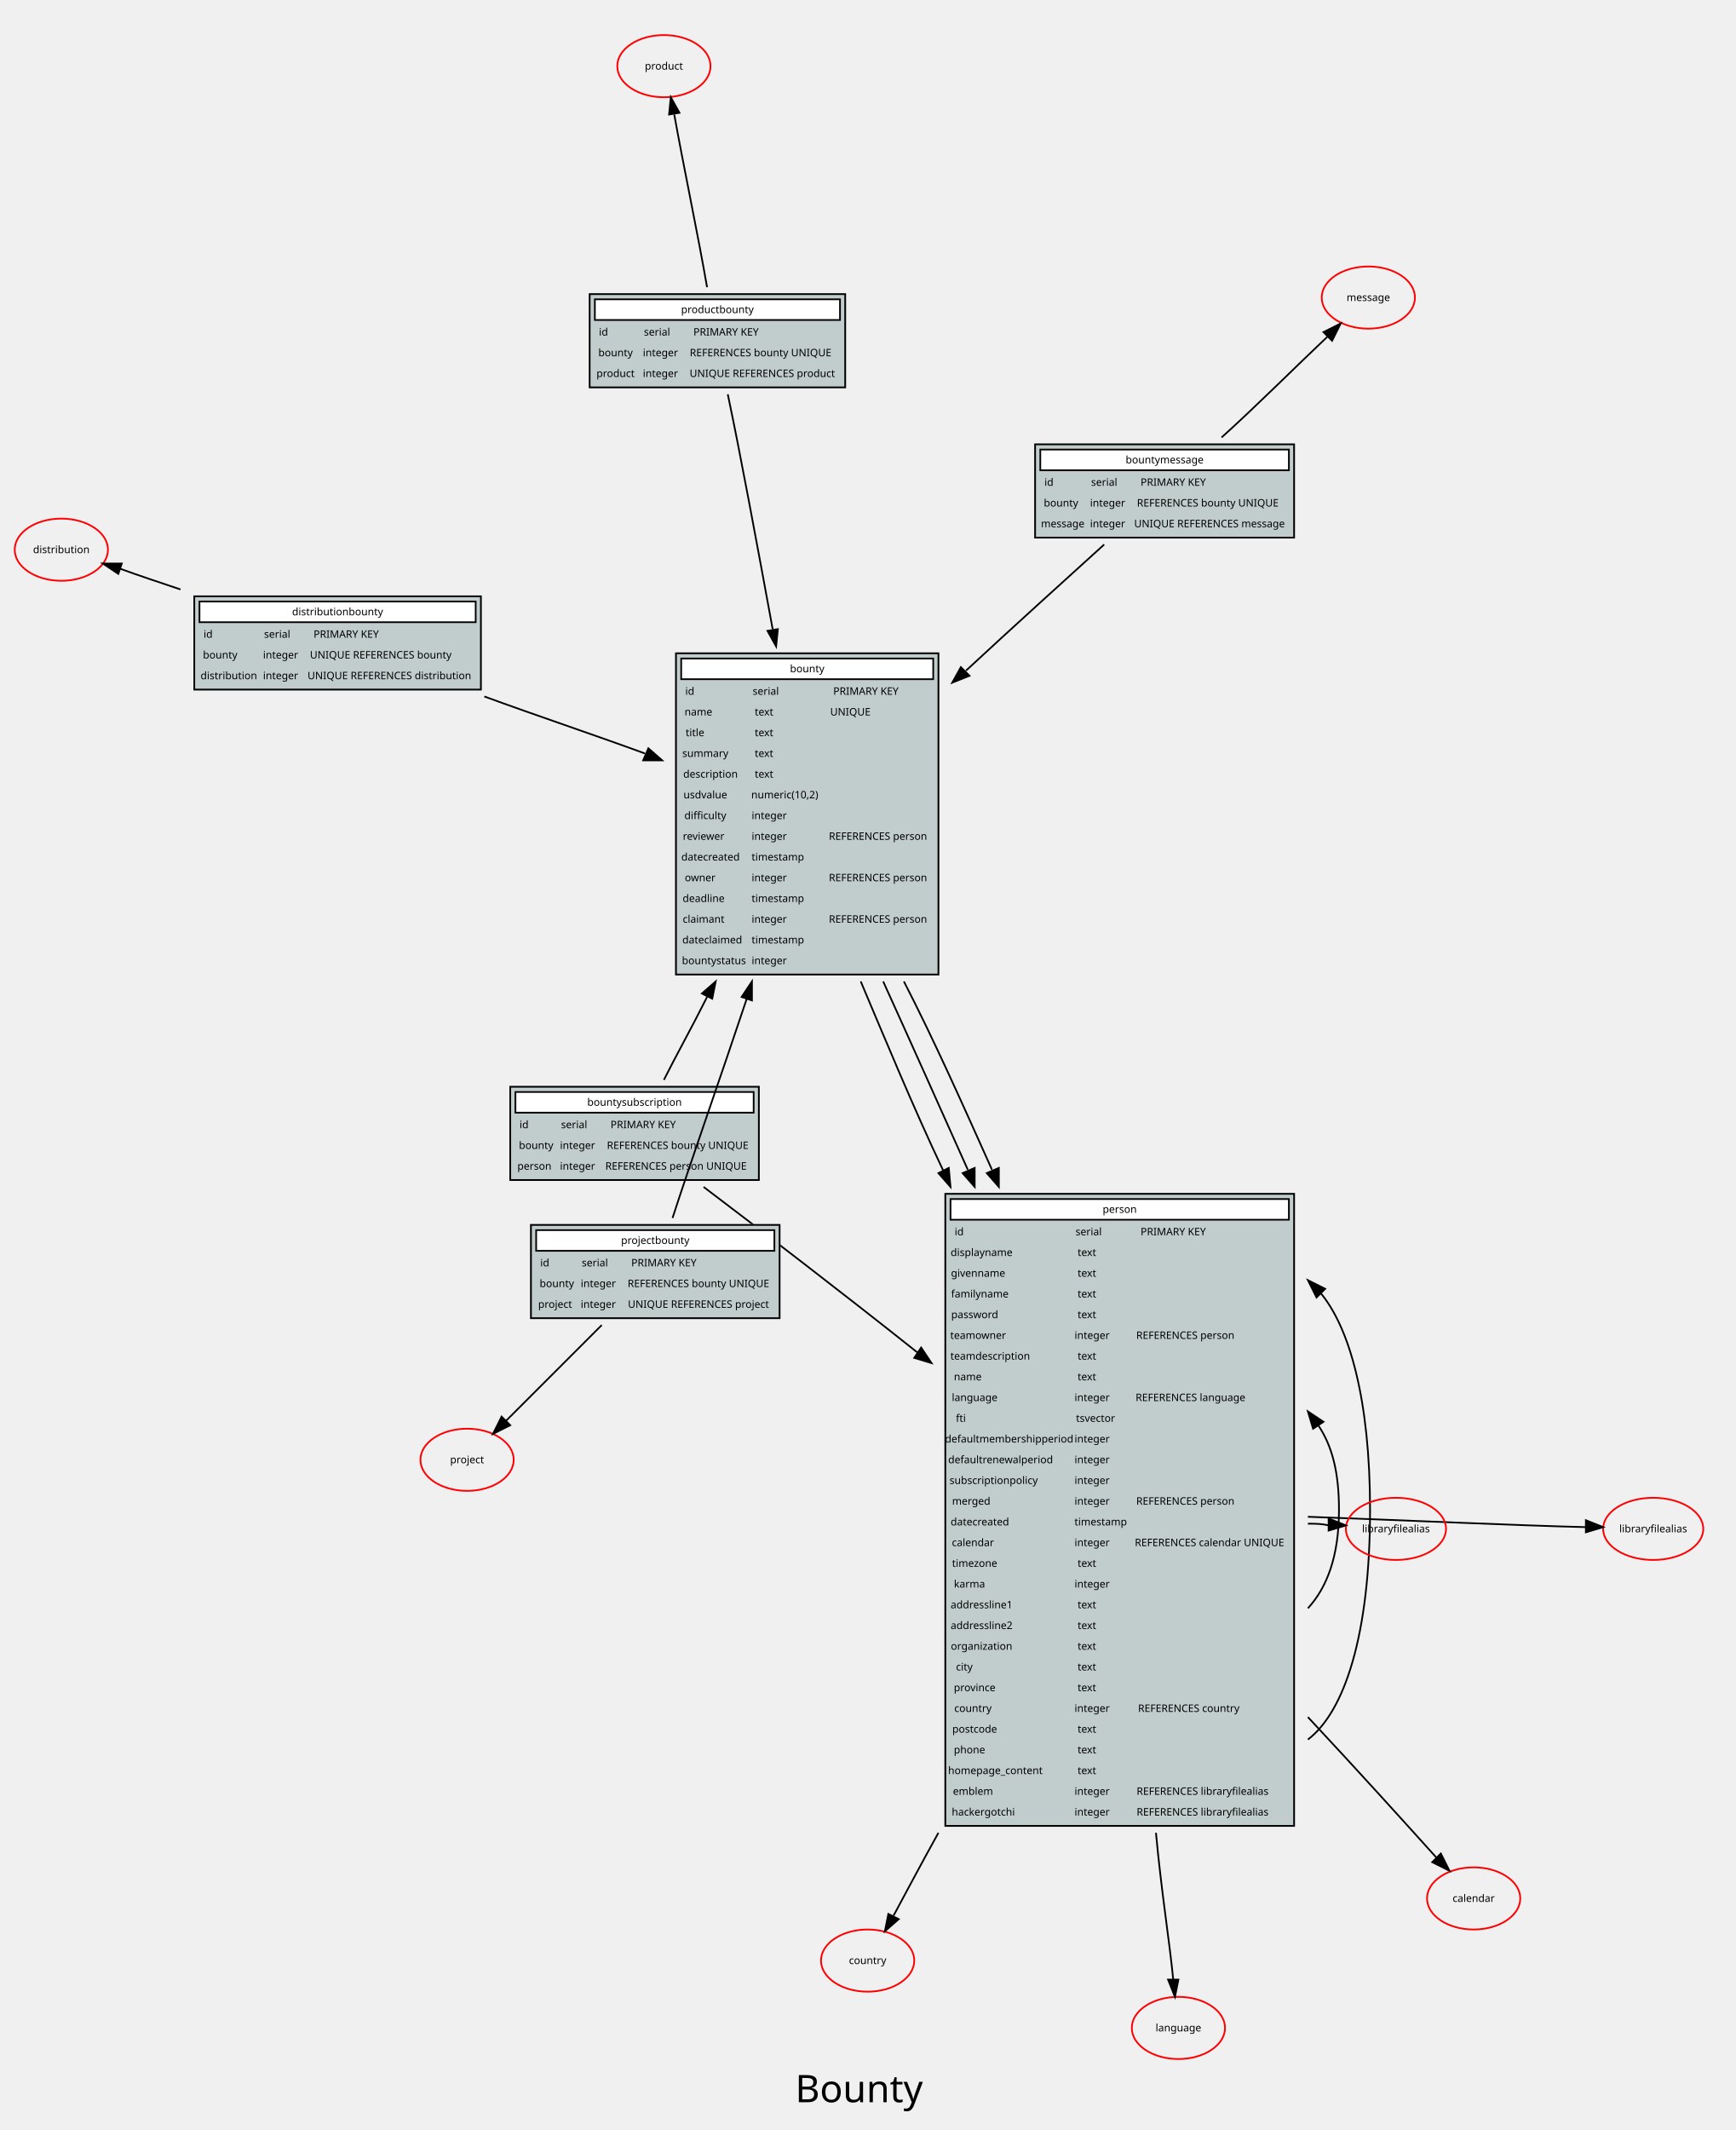
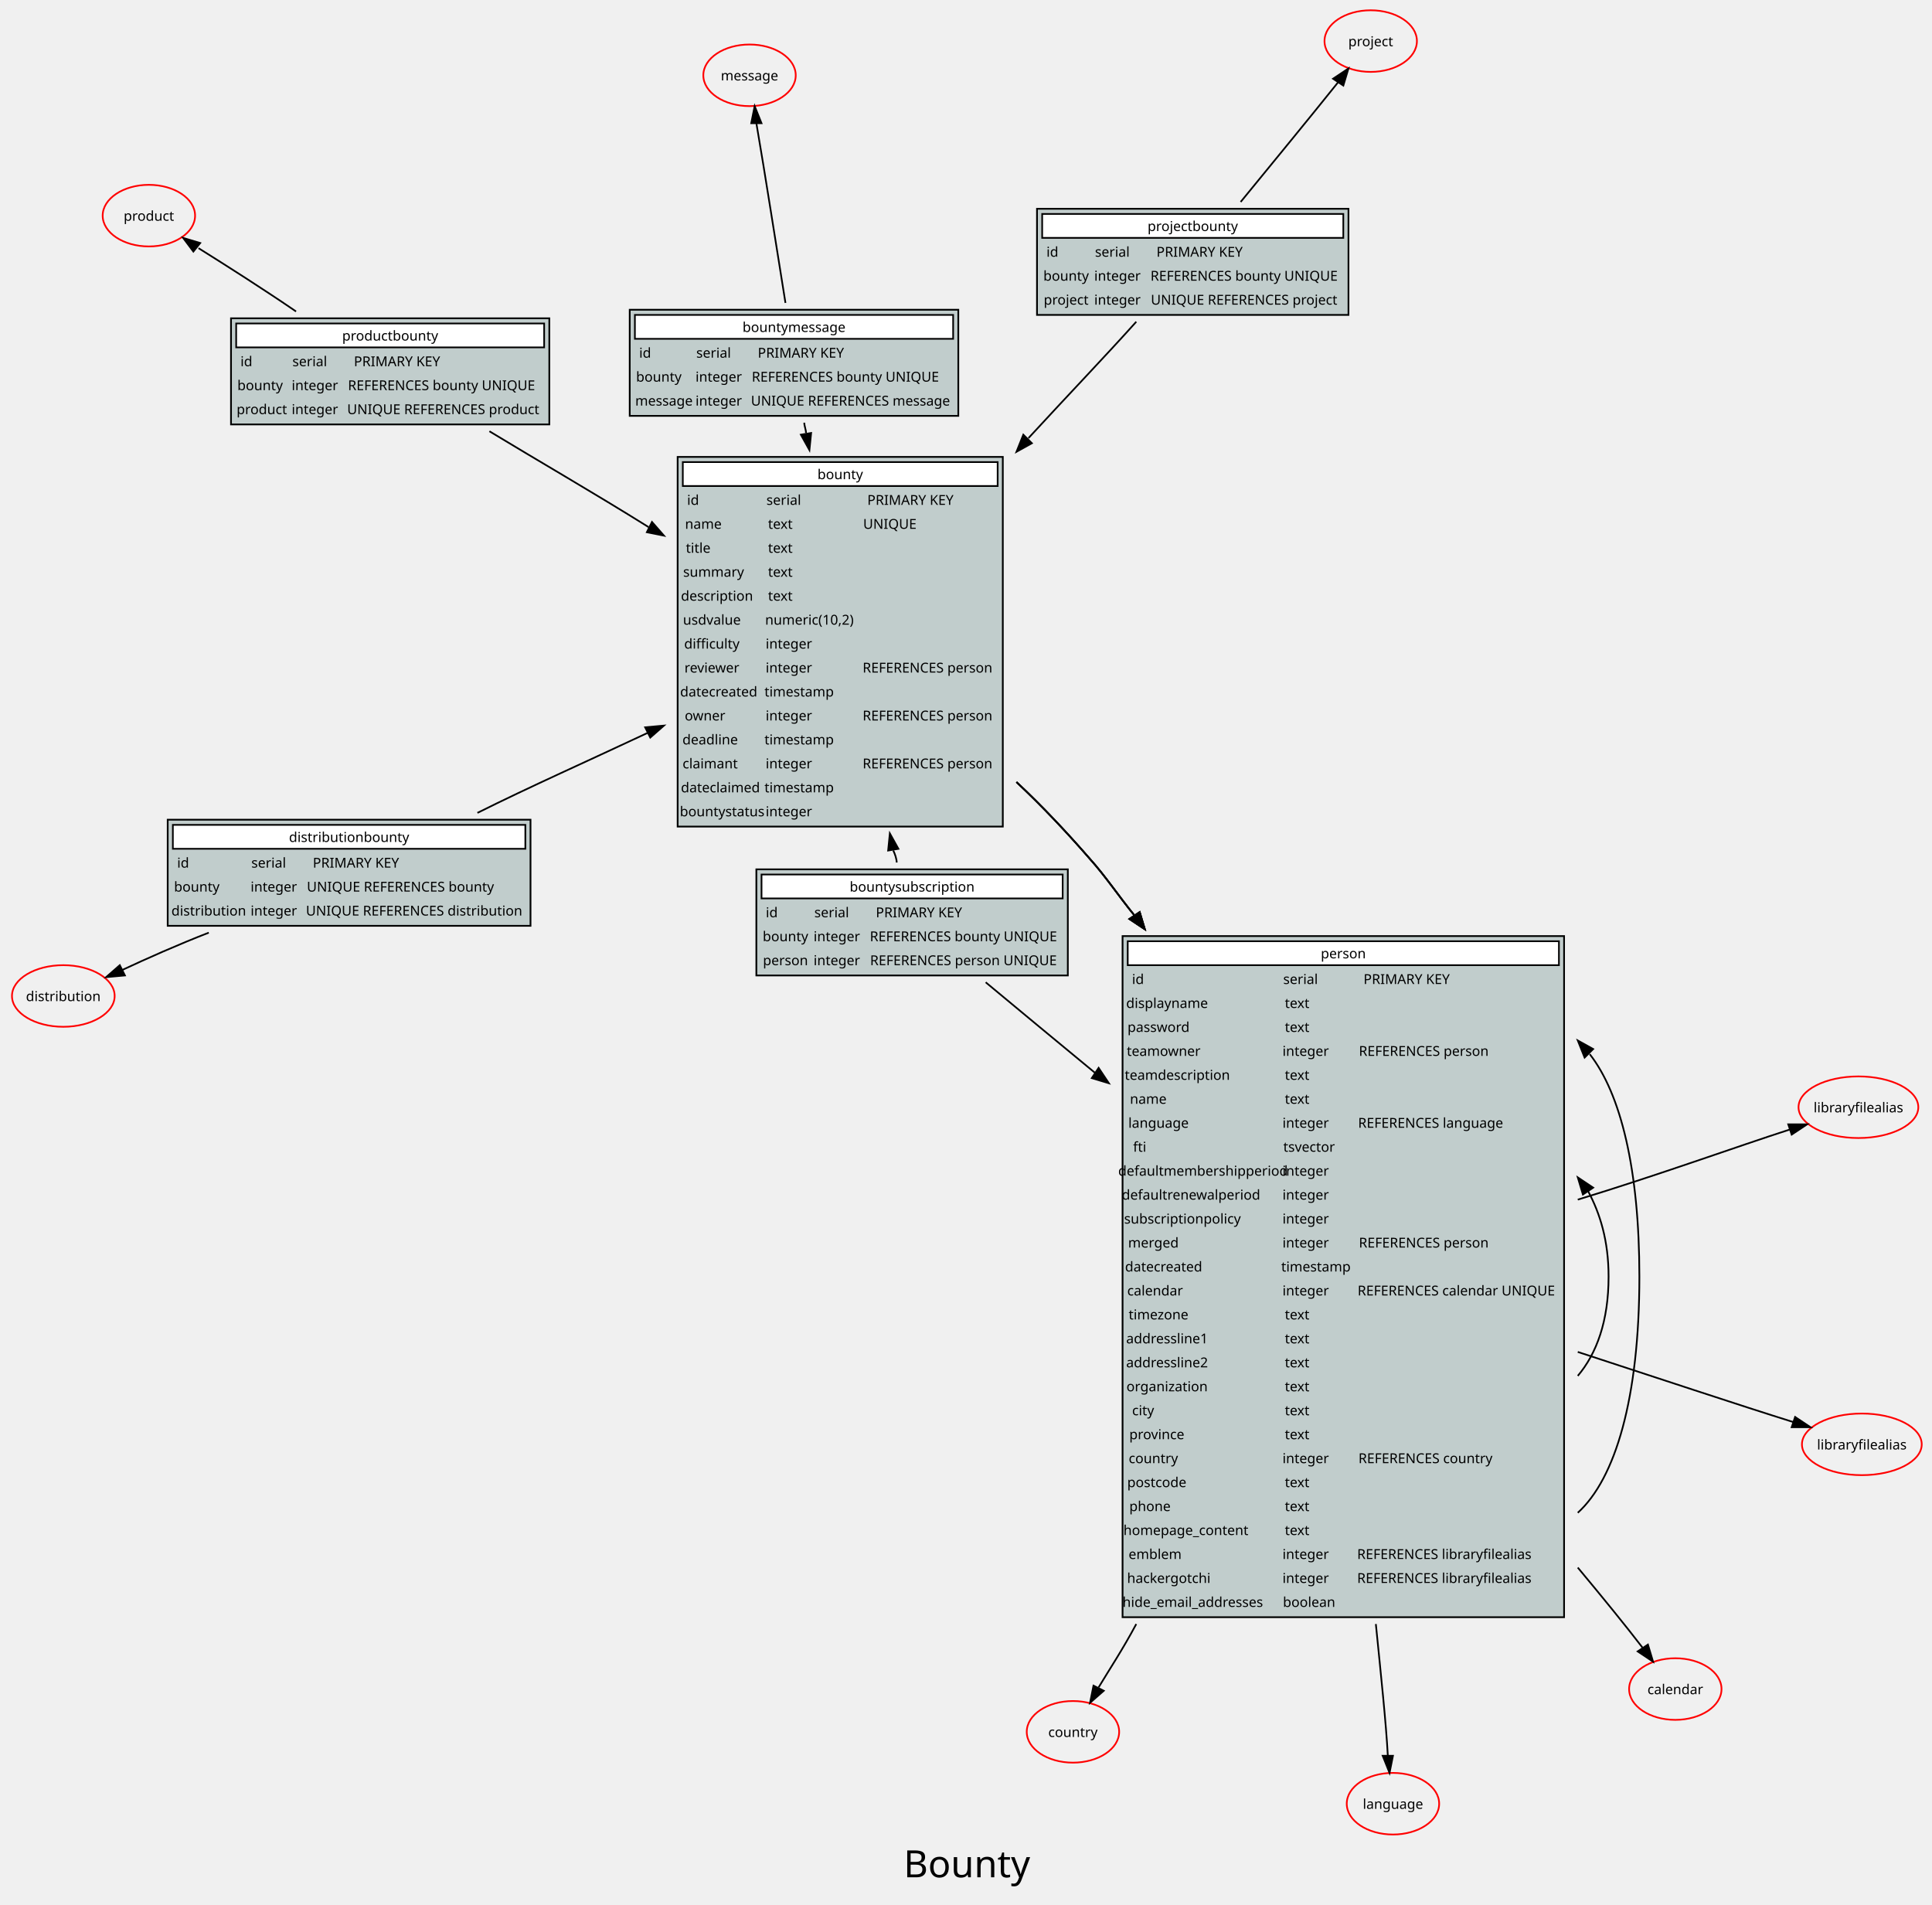
- <svg xmlns="http://www.w3.org/2000/svg" width="436px" height="535px" viewBox="-1 -1 435 534">
-   <g id="graph0" class="graph" transform="scale(0.432947)" style="font-family:Times-Roman;font-size:14.00;">
-     <text text-anchor="middle" style="font-size:22.00;" x="495" y="1215">Bounty</text>
+ <svg xmlns="http://www.w3.org/2000/svg" width="1130px" height="1114px" viewBox="-1 -1 1129 1113">
+   <g id="graph0" class="graph" style="font-family:Times-Roman;font-size:14.00;">
+     <text text-anchor="middle" style="font-size:22.00;" x="564" y="1096">Bounty</text>
    <g id="node1" class="node">
-       <polygon style="fill:#c1cdcc;stroke:#c1cdcc;" points="389,562 389,376 541,376 541,562 389,562" />
-       <polygon style="fill:white;stroke:white;" points="392,391 392,379 538,379 538,391 392,391" />
-       <text text-anchor="middle" style="font-size:6.00;" x="465" y="387">bounty</text>
-       <polygon style="fill:none;stroke:black;" points="392,391 392,379 538,379 538,391 392,391" />
-       <text text-anchor="middle" style="font-size:6.00;" x="397" y="400">id</text>
-       <text text-anchor="middle" style="font-size:6.00;" x="441" y="400">serial</text>
-       <text text-anchor="middle" style="font-size:6.00;" x="499" y="400"> PRIMARY KEY </text>
-       <text text-anchor="middle" style="font-size:6.00;" x="402" y="412">name</text>
-       <text text-anchor="middle" style="font-size:6.00;" x="440" y="412">text</text>
-       <text text-anchor="middle" style="font-size:6.00;" x="490" y="412"> UNIQUE </text>
-       <text text-anchor="middle" style="font-size:6.00;" x="400" y="424">title</text>
-       <text text-anchor="middle" style="font-size:6.00;" x="440" y="424">text</text>
-       <text text-anchor="middle" style="font-size:6.00;" x="406" y="436">summary</text>
-       <text text-anchor="middle" style="font-size:6.00;" x="440" y="436">text</text>
-       <text text-anchor="middle" style="font-size:6.00;" x="409" y="448">description</text>
-       <text text-anchor="middle" style="font-size:6.00;" x="440" y="448">text</text>
-       <text text-anchor="middle" style="font-size:6.00;" x="406" y="460">usdvalue</text>
-       <text text-anchor="middle" style="font-size:6.00;" x="452" y="460">numeric(10,2)</text>
-       <text text-anchor="middle" style="font-size:6.00;" x="406" y="472">difficulty</text>
-       <text text-anchor="middle" style="font-size:6.00;" x="443" y="472">integer</text>
-       <text text-anchor="middle" style="font-size:6.00;" x="405" y="484">reviewer</text>
-       <text text-anchor="middle" style="font-size:6.00;" x="443" y="484">integer</text>
-       <text text-anchor="middle" style="font-size:6.00;" x="506" y="484"> REFERENCES person </text>
-       <text text-anchor="middle" style="font-size:6.00;" x="409" y="496">datecreated</text>
-       <text text-anchor="middle" style="font-size:6.00;" x="448" y="496">timestamp</text>
-       <text text-anchor="middle" style="font-size:6.00;" x="403" y="508">owner</text>
-       <text text-anchor="middle" style="font-size:6.00;" x="443" y="508">integer</text>
-       <text text-anchor="middle" style="font-size:6.00;" x="506" y="508"> REFERENCES person </text>
-       <text text-anchor="middle" style="font-size:6.00;" x="405" y="520">deadline</text>
-       <text text-anchor="middle" style="font-size:6.00;" x="448" y="520">timestamp</text>
-       <text text-anchor="middle" style="font-size:6.00;" x="405" y="532">claimant</text>
-       <text text-anchor="middle" style="font-size:6.00;" x="443" y="532">integer</text>
-       <text text-anchor="middle" style="font-size:6.00;" x="506" y="532"> REFERENCES person </text>
-       <text text-anchor="middle" style="font-size:6.00;" x="410" y="544">dateclaimed</text>
-       <text text-anchor="middle" style="font-size:6.00;" x="448" y="544">timestamp</text>
-       <text text-anchor="middle" style="font-size:6.00;" x="411" y="556">bountystatus</text>
-       <text text-anchor="middle" style="font-size:6.00;" x="443" y="556">integer</text>
-       <polygon style="fill:none;stroke:black;" points="389,562 389,376 541,376 541,562 389,562" />
+       <polygon style="fill:#c1cdcc;stroke:#c1cdcc;" points="395,482 395,266 585,266 585,482 395,482" />
+       <polygon style="fill:white;stroke:white;" points="398,283 398,269 582,269 582,283 398,283" />
+       <text text-anchor="middle" style="font-size:8.00;" x="490" y="279">bounty</text>
+       <polygon style="fill:none;stroke:black;" points="398,283 398,269 582,269 582,283 398,283" />
+       <text text-anchor="middle" style="font-size:8.00;" x="404" y="294">id</text>
+       <text text-anchor="middle" style="font-size:8.00;" x="457" y="294">serial</text>
+       <text text-anchor="middle" style="font-size:8.00;" x="531" y="294"> PRIMARY KEY </text>
+       <text text-anchor="middle" style="font-size:8.00;" x="410" y="308">name</text>
+       <text text-anchor="middle" style="font-size:8.00;" x="455" y="308">text</text>
+       <text text-anchor="middle" style="font-size:8.00;" x="519" y="308"> UNIQUE </text>
+       <text text-anchor="middle" style="font-size:8.00;" x="407" y="322">title</text>
+       <text text-anchor="middle" style="font-size:8.00;" x="455" y="322">text</text>
+       <text text-anchor="middle" style="font-size:8.00;" x="416" y="336">summary</text>
+       <text text-anchor="middle" style="font-size:8.00;" x="455" y="336">text</text>
+       <text text-anchor="middle" style="font-size:8.00;" x="418" y="350">description</text>
+       <text text-anchor="middle" style="font-size:8.00;" x="455" y="350">text</text>
+       <text text-anchor="middle" style="font-size:8.00;" x="415" y="364">usdvalue</text>
+       <text text-anchor="middle" style="font-size:8.00;" x="472" y="364">numeric(10,2)</text>
+       <text text-anchor="middle" style="font-size:8.00;" x="415" y="378">difficulty</text>
+       <text text-anchor="middle" style="font-size:8.00;" x="460" y="378">integer</text>
+       <text text-anchor="middle" style="font-size:8.00;" x="415" y="392">reviewer</text>
+       <text text-anchor="middle" style="font-size:8.00;" x="460" y="392">integer</text>
+       <text text-anchor="middle" style="font-size:8.00;" x="541" y="392"> REFERENCES person </text>
+       <text text-anchor="middle" style="font-size:8.00;" x="419" y="406">datecreated</text>
+       <text text-anchor="middle" style="font-size:8.00;" x="466" y="406">timestamp</text>
+       <text text-anchor="middle" style="font-size:8.00;" x="411" y="420">owner</text>
+       <text text-anchor="middle" style="font-size:8.00;" x="460" y="420">integer</text>
+       <text text-anchor="middle" style="font-size:8.00;" x="541" y="420"> REFERENCES person </text>
+       <text text-anchor="middle" style="font-size:8.00;" x="414" y="434">deadline</text>
+       <text text-anchor="middle" style="font-size:8.00;" x="466" y="434">timestamp</text>
+       <text text-anchor="middle" style="font-size:8.00;" x="414" y="448">claimant</text>
+       <text text-anchor="middle" style="font-size:8.00;" x="460" y="448">integer</text>
+       <text text-anchor="middle" style="font-size:8.00;" x="541" y="448"> REFERENCES person </text>
+       <text text-anchor="middle" style="font-size:8.00;" x="420" y="462">dateclaimed</text>
+       <text text-anchor="middle" style="font-size:8.00;" x="466" y="462">timestamp</text>
+       <text text-anchor="middle" style="font-size:8.00;" x="421" y="476">bountystatus</text>
+       <text text-anchor="middle" style="font-size:8.00;" x="460" y="476">integer</text>
+       <polygon style="fill:none;stroke:black;" points="395,482 395,266 585,266 585,482 395,482" />
    </g>
    <g id="node5" class="node">
-       <polygon style="fill:#c1cdcc;stroke:#c1cdcc;" points="545,1055 545,689 747,689 747,1055 545,1055" />
-       <polygon style="fill:white;stroke:white;" points="548,704 548,692 744,692 744,704 548,704" />
-       <text text-anchor="middle" style="font-size:6.00;" x="646" y="700">person</text>
-       <polygon style="fill:none;stroke:black;" points="548,704 548,692 744,692 744,704 548,704" />
-       <text text-anchor="middle" style="font-size:6.00;" x="553" y="713">id</text>
-       <text text-anchor="middle" style="font-size:6.00;" x="628" y="713">serial</text>
-       <text text-anchor="middle" style="font-size:6.00;" x="677" y="713"> PRIMARY KEY </text>
-       <text text-anchor="middle" style="font-size:6.00;" x="566" y="725">displayname</text>
-       <text text-anchor="middle" style="font-size:6.00;" x="627" y="725">text</text>
-       <text text-anchor="middle" style="font-size:6.00;" x="564" y="737">givenname</text>
-       <text text-anchor="middle" style="font-size:6.00;" x="627" y="737">text</text>
-       <text text-anchor="middle" style="font-size:6.00;" x="565" y="749">familyname</text>
-       <text text-anchor="middle" style="font-size:6.00;" x="627" y="749">text</text>
-       <text text-anchor="middle" style="font-size:6.00;" x="562" y="761">password</text>
-       <text text-anchor="middle" style="font-size:6.00;" x="627" y="761">text</text>
-       <text text-anchor="middle" style="font-size:6.00;" x="564" y="773">teamowner</text>
-       <text text-anchor="middle" style="font-size:6.00;" x="630" y="773">integer</text>
-       <text text-anchor="middle" style="font-size:6.00;" x="684" y="773"> REFERENCES person </text>
-       <text text-anchor="middle" style="font-size:6.00;" x="571" y="785">teamdescription</text>
-       <text text-anchor="middle" style="font-size:6.00;" x="627" y="785">text</text>
-       <text text-anchor="middle" style="font-size:6.00;" x="558" y="797">name</text>
-       <text text-anchor="middle" style="font-size:6.00;" x="627" y="797">text</text>
-       <text text-anchor="middle" style="font-size:6.00;" x="562" y="809">language</text>
-       <text text-anchor="middle" style="font-size:6.00;" x="630" y="809">integer</text>
-       <text text-anchor="middle" style="font-size:6.00;" x="687" y="809"> REFERENCES language </text>
-       <text text-anchor="middle" style="font-size:6.00;" x="554" y="821">fti</text>
-       <text text-anchor="middle" style="font-size:6.00;" x="632" y="821">tsvector</text>
-       <text text-anchor="middle" style="font-size:6.00;" x="582" y="833">defaultmembershipperiod</text>
-       <text text-anchor="middle" style="font-size:6.00;" x="630" y="833">integer</text>
-       <text text-anchor="middle" style="font-size:6.00;" x="577" y="845">defaultrenewalperiod</text>
-       <text text-anchor="middle" style="font-size:6.00;" x="630" y="845">integer</text>
-       <text text-anchor="middle" style="font-size:6.00;" x="573" y="857">subscriptionpolicy</text>
-       <text text-anchor="middle" style="font-size:6.00;" x="630" y="857">integer</text>
-       <text text-anchor="middle" style="font-size:6.00;" x="560" y="869">merged</text>
-       <text text-anchor="middle" style="font-size:6.00;" x="630" y="869">integer</text>
-       <text text-anchor="middle" style="font-size:6.00;" x="684" y="869"> REFERENCES person </text>
-       <text text-anchor="middle" style="font-size:6.00;" x="565" y="881">datecreated</text>
-       <text text-anchor="middle" style="font-size:6.00;" x="635" y="881">timestamp</text>
-       <text text-anchor="middle" style="font-size:6.00;" x="561" y="893">calendar</text>
-       <text text-anchor="middle" style="font-size:6.00;" x="630" y="893">integer</text>
-       <text text-anchor="middle" style="font-size:6.00;" x="698" y="893"> REFERENCES calendar UNIQUE </text>
-       <text text-anchor="middle" style="font-size:6.00;" x="562" y="905">timezone</text>
-       <text text-anchor="middle" style="font-size:6.00;" x="627" y="905">text</text>
-       <text text-anchor="middle" style="font-size:6.00;" x="559" y="917">karma</text>
-       <text text-anchor="middle" style="font-size:6.00;" x="630" y="917">integer</text>
-       <text text-anchor="middle" style="font-size:6.00;" x="566" y="929">addressline1</text>
-       <text text-anchor="middle" style="font-size:6.00;" x="627" y="929">text</text>
-       <text text-anchor="middle" style="font-size:6.00;" x="566" y="941">addressline2</text>
-       <text text-anchor="middle" style="font-size:6.00;" x="627" y="941">text</text>
-       <text text-anchor="middle" style="font-size:6.00;" x="566" y="953">organization</text>
-       <text text-anchor="middle" style="font-size:6.00;" x="627" y="953">text</text>
-       <text text-anchor="middle" style="font-size:6.00;" x="556" y="965">city</text>
-       <text text-anchor="middle" style="font-size:6.00;" x="627" y="965">text</text>
-       <text text-anchor="middle" style="font-size:6.00;" x="562" y="977">province</text>
-       <text text-anchor="middle" style="font-size:6.00;" x="627" y="977">text</text>
-       <text text-anchor="middle" style="font-size:6.00;" x="561" y="989">country</text>
-       <text text-anchor="middle" style="font-size:6.00;" x="630" y="989">integer</text>
-       <text text-anchor="middle" style="font-size:6.00;" x="686" y="989"> REFERENCES country </text>
-       <text text-anchor="middle" style="font-size:6.00;" x="562" y="1001">postcode</text>
-       <text text-anchor="middle" style="font-size:6.00;" x="627" y="1001">text</text>
-       <text text-anchor="middle" style="font-size:6.00;" x="559" y="1013">phone</text>
-       <text text-anchor="middle" style="font-size:6.00;" x="627" y="1013">text</text>
-       <text text-anchor="middle" style="font-size:6.00;" x="574" y="1025">homepage_content</text>
-       <text text-anchor="middle" style="font-size:6.00;" x="627" y="1025">text</text>
-       <text text-anchor="middle" style="font-size:6.00;" x="561" y="1037">emblem</text>
-       <text text-anchor="middle" style="font-size:6.00;" x="630" y="1037">integer</text>
-       <text text-anchor="middle" style="font-size:6.00;" x="694" y="1037"> REFERENCES libraryfilealias </text>
-       <text text-anchor="middle" style="font-size:6.00;" x="567" y="1049">hackergotchi</text>
-       <text text-anchor="middle" style="font-size:6.00;" x="630" y="1049">integer</text>
-       <text text-anchor="middle" style="font-size:6.00;" x="694" y="1049"> REFERENCES libraryfilealias </text>
-       <polygon style="fill:none;stroke:black;" points="545,1055 545,689 747,689 747,1055 545,1055" />
+       <polygon style="fill:#c1cdcc;stroke:#c1cdcc;" points="655,944 655,546 913,546 913,944 655,944" />
+       <polygon style="fill:white;stroke:white;" points="658,563 658,549 910,549 910,563 658,563" />
+       <text text-anchor="middle" style="font-size:8.00;" x="784" y="559">person</text>
+       <polygon style="fill:none;stroke:black;" points="658,563 658,549 910,549 910,563 658,563" />
+       <text text-anchor="middle" style="font-size:8.00;" x="664" y="574">id</text>
+       <text text-anchor="middle" style="font-size:8.00;" x="759" y="574">serial</text>
+       <text text-anchor="middle" style="font-size:8.00;" x="821" y="574"> PRIMARY KEY </text>
+       <text text-anchor="middle" style="font-size:8.00;" x="681" y="588">displayname</text>
+       <text text-anchor="middle" style="font-size:8.00;" x="757" y="588">text</text>
+       <text text-anchor="middle" style="font-size:8.00;" x="676" y="602">password</text>
+       <text text-anchor="middle" style="font-size:8.00;" x="757" y="602">text</text>
+       <text text-anchor="middle" style="font-size:8.00;" x="679" y="616">teamowner</text>
+       <text text-anchor="middle" style="font-size:8.00;" x="762" y="616">integer</text>
+       <text text-anchor="middle" style="font-size:8.00;" x="831" y="616"> REFERENCES person </text>
+       <text text-anchor="middle" style="font-size:8.00;" x="687" y="630">teamdescription</text>
+       <text text-anchor="middle" style="font-size:8.00;" x="757" y="630">text</text>
+       <text text-anchor="middle" style="font-size:8.00;" x="670" y="644">name</text>
+       <text text-anchor="middle" style="font-size:8.00;" x="757" y="644">text</text>
+       <text text-anchor="middle" style="font-size:8.00;" x="676" y="658">language</text>
+       <text text-anchor="middle" style="font-size:8.00;" x="762" y="658">integer</text>
+       <text text-anchor="middle" style="font-size:8.00;" x="835" y="658"> REFERENCES language </text>
+       <text text-anchor="middle" style="font-size:8.00;" x="665" y="672">fti</text>
+       <text text-anchor="middle" style="font-size:8.00;" x="764" y="672">tsvector</text>
+       <text text-anchor="middle" style="font-size:8.00;" x="702" y="686">defaultmembershipperiod</text>
+       <text text-anchor="middle" style="font-size:8.00;" x="762" y="686">integer</text>
+       <text text-anchor="middle" style="font-size:8.00;" x="695" y="700">defaultrenewalperiod</text>
+       <text text-anchor="middle" style="font-size:8.00;" x="762" y="700">integer</text>
+       <text text-anchor="middle" style="font-size:8.00;" x="690" y="714">subscriptionpolicy</text>
+       <text text-anchor="middle" style="font-size:8.00;" x="762" y="714">integer</text>
+       <text text-anchor="middle" style="font-size:8.00;" x="673" y="728">merged</text>
+       <text text-anchor="middle" style="font-size:8.00;" x="762" y="728">integer</text>
+       <text text-anchor="middle" style="font-size:8.00;" x="831" y="728"> REFERENCES person </text>
+       <text text-anchor="middle" style="font-size:8.00;" x="679" y="742">datecreated</text>
+       <text text-anchor="middle" style="font-size:8.00;" x="768" y="742">timestamp</text>
+       <text text-anchor="middle" style="font-size:8.00;" x="674" y="756">calendar</text>
+       <text text-anchor="middle" style="font-size:8.00;" x="762" y="756">integer</text>
+       <text text-anchor="middle" style="font-size:8.00;" x="850" y="756"> REFERENCES calendar UNIQUE </text>
+       <text text-anchor="middle" style="font-size:8.00;" x="676" y="770">timezone</text>
+       <text text-anchor="middle" style="font-size:8.00;" x="757" y="770">text</text>
+       <text text-anchor="middle" style="font-size:8.00;" x="681" y="784">addressline1</text>
+       <text text-anchor="middle" style="font-size:8.00;" x="757" y="784">text</text>
+       <text text-anchor="middle" style="font-size:8.00;" x="681" y="798">addressline2</text>
+       <text text-anchor="middle" style="font-size:8.00;" x="757" y="798">text</text>
+       <text text-anchor="middle" style="font-size:8.00;" x="681" y="812">organization</text>
+       <text text-anchor="middle" style="font-size:8.00;" x="757" y="812">text</text>
+       <text text-anchor="middle" style="font-size:8.00;" x="667" y="826">city</text>
+       <text text-anchor="middle" style="font-size:8.00;" x="757" y="826">text</text>
+       <text text-anchor="middle" style="font-size:8.00;" x="675" y="840">province</text>
+       <text text-anchor="middle" style="font-size:8.00;" x="757" y="840">text</text>
+       <text text-anchor="middle" style="font-size:8.00;" x="673" y="854">country</text>
+       <text text-anchor="middle" style="font-size:8.00;" x="762" y="854">integer</text>
+       <text text-anchor="middle" style="font-size:8.00;" x="832" y="854"> REFERENCES country </text>
+       <text text-anchor="middle" style="font-size:8.00;" x="675" y="868">postcode</text>
+       <text text-anchor="middle" style="font-size:8.00;" x="757" y="868">text</text>
+       <text text-anchor="middle" style="font-size:8.00;" x="671" y="882">phone</text>
+       <text text-anchor="middle" style="font-size:8.00;" x="757" y="882">text</text>
+       <text text-anchor="middle" style="font-size:8.00;" x="692" y="896">homepage_content</text>
+       <text text-anchor="middle" style="font-size:8.00;" x="757" y="896">text</text>
+       <text text-anchor="middle" style="font-size:8.00;" x="674" y="910">emblem</text>
+       <text text-anchor="middle" style="font-size:8.00;" x="762" y="910">integer</text>
+       <text text-anchor="middle" style="font-size:8.00;" x="843" y="910"> REFERENCES libraryfilealias </text>
+       <text text-anchor="middle" style="font-size:8.00;" x="682" y="924">hackergotchi</text>
+       <text text-anchor="middle" style="font-size:8.00;" x="762" y="924">integer</text>
+       <text text-anchor="middle" style="font-size:8.00;" x="843" y="924"> REFERENCES libraryfilealias </text>
+       <text text-anchor="middle" style="font-size:8.00;" x="696" y="938">hide_email_addresses</text>
+       <text text-anchor="middle" style="font-size:8.00;" x="764" y="938">boolean</text>
+       <polygon style="fill:none;stroke:black;" points="655,944 655,546 913,546 913,944 655,944" />
    </g>
    <g id="edge2" class="edge">
-       <path style="fill:none;stroke:black;" d="M521,566C538,599 555,637 572,675" />
-       <polygon style="fill:black;stroke:black;" points="576,674 576,685 569,677 576,674" />
+       <path style="fill:none;stroke:black;" d="M593,456C608,470 623,486 636,501 645,511 653,523 662,534" />
+       <polygon style="fill:black;stroke:black;" points="665,532 668,542 659,536 665,532" />
    </g>
    <g id="edge4" class="edge">
-       <path style="fill:none;stroke:black;" d="M496,566C510,599 526,638 544,676" />
-       <polygon style="fill:black;stroke:black;" points="547,674 548,685 541,677 547,674" />
+       <path style="fill:none;stroke:black;" d="M593,456C608,470 623,486 636,501 645,511 653,523 662,534" />
+       <polygon style="fill:black;stroke:black;" points="665,532 668,542 659,536 665,532" />
    </g>
    <g id="edge6" class="edge">
-       <path style="fill:none;stroke:black;" d="M509,566C524,599 541,637 558,675" />
-       <polygon style="fill:black;stroke:black;" points="562,674 562,685 555,677 562,674" />
+       <path style="fill:none;stroke:black;" d="M593,456C608,470 623,486 636,501 645,511 653,523 662,534" />
+       <polygon style="fill:black;stroke:black;" points="665,532 668,542 659,536 665,532" />
    </g>
    <g id="node2" class="node">
-       <polygon style="fill:#c1cdcc;stroke:#c1cdcc;" points="597,309 597,255 747,255 747,309 597,309" />
-       <polygon style="fill:white;stroke:white;" points="600,270 600,258 744,258 744,270 600,270" />
-       <text text-anchor="middle" style="font-size:6.00;" x="672" y="266">bountymessage</text>
-       <polygon style="fill:none;stroke:black;" points="600,270 600,258 744,258 744,270 600,270" />
-       <text text-anchor="middle" style="font-size:6.00;" x="605" y="279">id</text>
-       <text text-anchor="middle" style="font-size:6.00;" x="637" y="279">serial</text>
-       <text text-anchor="middle" style="font-size:6.00;" x="677" y="279"> PRIMARY KEY </text>
-       <text text-anchor="middle" style="font-size:6.00;" x="612" y="291">bounty</text>
-       <text text-anchor="middle" style="font-size:6.00;" x="639" y="291">integer</text>
-       <text text-anchor="middle" style="font-size:6.00;" x="697" y="291"> REFERENCES bounty UNIQUE </text>
-       <text text-anchor="middle" style="font-size:6.00;" x="613" y="303">message</text>
-       <text text-anchor="middle" style="font-size:6.00;" x="639" y="303">integer</text>
-       <text text-anchor="middle" style="font-size:6.00;" x="698" y="303"> UNIQUE REFERENCES message </text>
-       <polygon style="fill:none;stroke:black;" points="597,309 597,255 747,255 747,309 597,309" />
+       <polygon style="fill:#c1cdcc;stroke:#c1cdcc;" points="367,242 367,180 559,180 559,242 367,242" />
+       <polygon style="fill:white;stroke:white;" points="370,197 370,183 556,183 556,197 370,197" />
+       <text text-anchor="middle" style="font-size:8.00;" x="463" y="193">bountymessage</text>
+       <polygon style="fill:none;stroke:black;" points="370,197 370,183 556,183 556,197 370,197" />
+       <text text-anchor="middle" style="font-size:8.00;" x="376" y="208">id</text>
+       <text text-anchor="middle" style="font-size:8.00;" x="416" y="208">serial</text>
+       <text text-anchor="middle" style="font-size:8.00;" x="467" y="208"> PRIMARY KEY </text>
+       <text text-anchor="middle" style="font-size:8.00;" x="384" y="222">bounty</text>
+       <text text-anchor="middle" style="font-size:8.00;" x="419" y="222">integer</text>
+       <text text-anchor="middle" style="font-size:8.00;" x="493" y="222"> REFERENCES bounty UNIQUE </text>
+       <text text-anchor="middle" style="font-size:8.00;" x="387" y="236">message</text>
+       <text text-anchor="middle" style="font-size:8.00;" x="419" y="236">integer</text>
+       <text text-anchor="middle" style="font-size:8.00;" x="496" y="236"> UNIQUE REFERENCES message </text>
+       <polygon style="fill:none;stroke:black;" points="367,242 367,180 559,180 559,242 367,242" />
    </g>
    <g id="edge8" class="edge">
-       <path style="fill:none;stroke:black;" d="M637,313C615,333 585,360 557,386" />
-       <polygon style="fill:black;stroke:black;" points="559,389 549,393 554,384 559,389" />
+       <path style="fill:none;stroke:black;" d="M469,246C469,248 470,250 470,252" />
+       <polygon style="fill:black;stroke:black;" points="473,252 472,262 467,253 473,252" />
    </g>
    <g id="node12" class="node">
-       <ellipse cx="790" cy="170" rx="27" ry="18" style="fill:none;stroke:red;" />
-       <text text-anchor="middle" style="font-size:6.00;" x="790" y="172">message</text>
+       <ellipse cx="437" cy="43" rx="27" ry="18" style="fill:none;stroke:red;" />
+       <text text-anchor="middle" style="font-size:8.00;" x="437" y="46">message</text>
    </g>
    <g id="edge10" class="edge">
-       <path style="fill:none;stroke:black;" d="M705,251C725,233 749,209 767,192" />
-       <polygon style="fill:black;stroke:black;" points="764,190 774,185 769,195 764,190" />
+       <path style="fill:none;stroke:black;" d="M458,176C453,145 446,100 441,71" />
+       <polygon style="fill:black;stroke:black;" points="438,71 440,61 444,71 438,71" />
    </g>
    <g id="node3" class="node">
-       <polygon style="fill:#c1cdcc;stroke:#c1cdcc;" points="293,681 293,627 437,627 437,681 293,681" />
-       <polygon style="fill:white;stroke:white;" points="296,642 296,630 434,630 434,642 296,642" />
-       <text text-anchor="middle" style="font-size:6.00;" x="365" y="638">bountysubscription</text>
-       <polygon style="fill:none;stroke:black;" points="296,642 296,630 434,630 434,642 296,642" />
-       <text text-anchor="middle" style="font-size:6.00;" x="301" y="651">id</text>
-       <text text-anchor="middle" style="font-size:6.00;" x="330" y="651">serial</text>
-       <text text-anchor="middle" style="font-size:6.00;" x="370" y="651"> PRIMARY KEY </text>
-       <text text-anchor="middle" style="font-size:6.00;" x="308" y="663">bounty</text>
-       <text text-anchor="middle" style="font-size:6.00;" x="332" y="663">integer</text>
-       <text text-anchor="middle" style="font-size:6.00;" x="390" y="663"> REFERENCES bounty UNIQUE </text>
-       <text text-anchor="middle" style="font-size:6.00;" x="307" y="675">person</text>
-       <text text-anchor="middle" style="font-size:6.00;" x="332" y="675">integer</text>
-       <text text-anchor="middle" style="font-size:6.00;" x="389" y="675"> REFERENCES person UNIQUE </text>
-       <polygon style="fill:none;stroke:black;" points="293,681 293,627 437,627 437,681 293,681" />
+       <polygon style="fill:#c1cdcc;stroke:#c1cdcc;" points="441,569 441,507 623,507 623,569 441,569" />
+       <polygon style="fill:white;stroke:white;" points="444,524 444,510 620,510 620,524 444,524" />
+       <text text-anchor="middle" style="font-size:8.00;" x="532" y="520">bountysubscription</text>
+       <polygon style="fill:none;stroke:black;" points="444,524 444,510 620,510 620,524 444,524" />
+       <text text-anchor="middle" style="font-size:8.00;" x="450" y="535">id</text>
+       <text text-anchor="middle" style="font-size:8.00;" x="485" y="535">serial</text>
+       <text text-anchor="middle" style="font-size:8.00;" x="536" y="535"> PRIMARY KEY </text>
+       <text text-anchor="middle" style="font-size:8.00;" x="458" y="549">bounty</text>
+       <text text-anchor="middle" style="font-size:8.00;" x="488" y="549">integer</text>
+       <text text-anchor="middle" style="font-size:8.00;" x="562" y="549"> REFERENCES bounty UNIQUE </text>
+       <text text-anchor="middle" style="font-size:8.00;" x="458" y="563">person</text>
+       <text text-anchor="middle" style="font-size:8.00;" x="488" y="563">integer</text>
+       <text text-anchor="middle" style="font-size:8.00;" x="562" y="563"> REFERENCES person UNIQUE </text>
+       <polygon style="fill:none;stroke:black;" points="441,569 441,507 623,507 623,569 441,569" />
    </g>
    <g id="edge12" class="edge">
-       <path style="fill:none;stroke:black;" d="M382,623C389,609 398,593 407,575" />
-       <polygon style="fill:black;stroke:black;" points="404,573 412,566 410,576 404,573" />
+       <path style="fill:none;stroke:black;" d="M523,503C523,501 522,498 521,496" />
+       <polygon style="fill:black;stroke:black;" points="518,496 519,486 524,495 518,496" />
    </g>
    <g id="edge14" class="edge">
-       <path style="fill:none;stroke:black;" d="M405,685C438,710 485,746 529,781" />
-       <polygon style="fill:black;stroke:black;" points="531,778 537,787 527,784 531,778" />
+       <path style="fill:none;stroke:black;" d="M575,573C593,588 616,607 639,626" />
+       <polygon style="fill:black;stroke:black;" points="641,623 647,632 637,629 641,623" />
    </g>
    <g id="node4" class="node">
-       <polygon style="fill:#c1cdcc;stroke:#c1cdcc;" points="110,397 110,343 276,343 276,397 110,397" />
-       <polygon style="fill:white;stroke:white;" points="113,358 113,346 273,346 273,358 113,358" />
-       <text text-anchor="middle" style="font-size:6.00;" x="193" y="354">distributionbounty</text>
-       <polygon style="fill:none;stroke:black;" points="113,358 113,346 273,346 273,358 113,358" />
-       <text text-anchor="middle" style="font-size:6.00;" x="118" y="367">id</text>
-       <text text-anchor="middle" style="font-size:6.00;" x="158" y="367">serial</text>
-       <text text-anchor="middle" style="font-size:6.00;" x="198" y="367"> PRIMARY KEY </text>
-       <text text-anchor="middle" style="font-size:6.00;" x="125" y="379">bounty</text>
-       <text text-anchor="middle" style="font-size:6.00;" x="160" y="379">integer</text>
-       <text text-anchor="middle" style="font-size:6.00;" x="218" y="379"> UNIQUE REFERENCES bounty </text>
-       <text text-anchor="middle" style="font-size:6.00;" x="130" y="391">distribution</text>
-       <text text-anchor="middle" style="font-size:6.00;" x="160" y="391">integer</text>
-       <text text-anchor="middle" style="font-size:6.00;" x="223" y="391"> UNIQUE REFERENCES distribution </text>
-       <polygon style="fill:none;stroke:black;" points="110,397 110,343 276,343 276,397 110,397" />
+       <polygon style="fill:#c1cdcc;stroke:#c1cdcc;" points="97,540 97,478 309,478 309,540 97,540" />
+       <polygon style="fill:white;stroke:white;" points="100,495 100,481 306,481 306,495 100,495" />
+       <text text-anchor="middle" style="font-size:8.00;" x="203" y="491">distributionbounty</text>
+       <polygon style="fill:none;stroke:black;" points="100,495 100,481 306,481 306,495 100,495" />
+       <text text-anchor="middle" style="font-size:8.00;" x="106" y="506">id</text>
+       <text text-anchor="middle" style="font-size:8.00;" x="156" y="506">serial</text>
+       <text text-anchor="middle" style="font-size:8.00;" x="207" y="506"> PRIMARY KEY </text>
+       <text text-anchor="middle" style="font-size:8.00;" x="114" y="520">bounty</text>
+       <text text-anchor="middle" style="font-size:8.00;" x="159" y="520">integer</text>
+       <text text-anchor="middle" style="font-size:8.00;" x="233" y="520"> UNIQUE REFERENCES bounty </text>
+       <text text-anchor="middle" style="font-size:8.00;" x="121" y="534">distribution</text>
+       <text text-anchor="middle" style="font-size:8.00;" x="159" y="534">integer</text>
+       <text text-anchor="middle" style="font-size:8.00;" x="241" y="534"> UNIQUE REFERENCES distribution </text>
+       <polygon style="fill:none;stroke:black;" points="97,540 97,478 309,478 309,540 97,540" />
    </g>
    <g id="edge16" class="edge">
-       <path style="fill:none;stroke:black;" d="M278,401C308,412 341,423 371,434" />
-       <polygon style="fill:black;stroke:black;" points="373,431 381,438 370,438 373,431" />
+       <path style="fill:none;stroke:black;" d="M278,474C308,459 344,443 378,427" />
+       <polygon style="fill:black;stroke:black;" points="376,424 387,423 379,430 376,424" />
    </g>
    <g id="node17" class="node">
-       <ellipse cx="33" cy="316" rx="27" ry="18" style="fill:none;stroke:red;" />
-       <text text-anchor="middle" style="font-size:6.00;" x="33" y="318">distribution</text>
+       <ellipse cx="36" cy="581" rx="30" ry="18" style="fill:none;stroke:red;" />
+       <text text-anchor="middle" style="font-size:8.00;" x="36" y="584">distribution</text>
    </g>
    <g id="edge18" class="edge">
-       <path style="fill:none;stroke:black;" d="M102,339C90,335 78,331 67,327" />
-       <polygon style="fill:black;stroke:black;" points="66,330 57,324 68,324 66,330" />
+       <path style="fill:none;stroke:black;" d="M121,544C103,551 85,559 70,566" />
+       <polygon style="fill:black;stroke:black;" points="72,569 61,570 69,563 72,569" />
    </g>
    <g id="edge24" class="edge">
-       <path style="fill:none;stroke:black;" d="M755,929C766,917 773,899 773,872 773,850 769,835 761,823" />
-       <polygon style="fill:black;stroke:black;" points="758,825 755,815 764,821 758,825" />
+       <path style="fill:none;stroke:black;" d="M921,803C932,790 939,771 939,745 939,724 934,708 927,695" />
+       <polygon style="fill:black;stroke:black;" points="924,697 921,687 930,693 924,697" />
    </g>
    <g id="edge20" class="edge">
-       <path style="fill:none;stroke:black;" d="M755,1005C776,989 791,945 791,872 791,808 779,766 762,746" />
-       <polygon style="fill:black;stroke:black;" points="760,749 755,739 765,744 760,749" />
+       <path style="fill:none;stroke:black;" d="M921,883C943,863 957,816 957,745 957,682 946,638 928,615" />
+       <polygon style="fill:black;stroke:black;" points="925,617 921,607 930,612 925,617" />
    </g>
    <g id="node20" class="node">
-       <ellipse cx="680" cy="1172" rx="27" ry="18" style="fill:none;stroke:red;" />
-       <text text-anchor="middle" style="font-size:6.00;" x="680" y="1174">language</text>
+       <ellipse cx="813" cy="1053" rx="27" ry="18" style="fill:none;stroke:red;" />
+       <text text-anchor="middle" style="font-size:8.00;" x="813" y="1056">language</text>
    </g>
    <g id="edge22" class="edge">
-       <path style="fill:none;stroke:black;" d="M667,1059C670,1092 675,1123 677,1144" />
-       <polygon style="fill:black;stroke:black;" points="680,1144 678,1154 674,1144 680,1144" />
+       <path style="fill:none;stroke:black;" d="M803,948C806,978 809,1006 810,1025" />
+       <polygon style="fill:black;stroke:black;" points="813,1025 811,1035 807,1025 813,1025" />
    </g>
    <g id="node23" class="node">
-       <ellipse cx="851" cy="1097" rx="27" ry="18" style="fill:none;stroke:red;" />
-       <text text-anchor="middle" style="font-size:6.00;" x="851" y="1099">calendar</text>
+       <ellipse cx="978" cy="986" rx="27" ry="18" style="fill:none;stroke:red;" />
+       <text text-anchor="middle" style="font-size:8.00;" x="978" y="989">calendar</text>
    </g>
    <g id="edge26" class="edge">
-       <path style="fill:none;stroke:black;" d="M755,992C784,1023 812,1054 830,1074" />
-       <polygon style="fill:black;stroke:black;" points="832,1071 837,1081 827,1076 832,1071" />
+       <path style="fill:none;stroke:black;" d="M921,915C936,933 949,949 959,962" />
+       <polygon style="fill:black;stroke:black;" points="962,960 965,970 956,964 962,960" />
    </g>
    <g id="node25" class="node">
-       <ellipse cx="500" cy="1133" rx="27" ry="18" style="fill:none;stroke:red;" />
-       <text text-anchor="middle" style="font-size:6.00;" x="500" y="1135">country</text>
+       <ellipse cx="626" cy="1011" rx="27" ry="18" style="fill:none;stroke:red;" />
+       <text text-anchor="middle" style="font-size:8.00;" x="626" y="1014">country</text>
    </g>
    <g id="edge28" class="edge">
-       <path style="fill:none;stroke:black;" d="M541,1059C531,1077 522,1094 515,1107" />
-       <polygon style="fill:black;stroke:black;" points="518,1109 510,1116 512,1106 518,1109" />
+       <path style="fill:none;stroke:black;" d="M663,948C655,963 647,975 641,985" />
+       <polygon style="fill:black;stroke:black;" points="644,987 636,994 638,984 644,987" />
    </g>
    <g id="node27" class="node">
-       <ellipse cx="955" cy="883" rx="29" ry="18" style="fill:none;stroke:red;" />
-       <text text-anchor="middle" style="font-size:6.00;" x="955" y="885">libraryfilealias</text>
+       <ellipse cx="1085" cy="646" rx="35" ry="18" style="fill:none;stroke:red;" />
+       <text text-anchor="middle" style="font-size:8.00;" x="1085" y="649">libraryfilealias</text>
    </g>
    <g id="edge30" class="edge">
-       <path style="fill:none;stroke:black;" d="M755,876C811,878 875,881 916,882" />
-       <polygon style="fill:black;stroke:black;" points="916,878 926,882 916,885 916,878" />
+       <path style="fill:none;stroke:black;" d="M921,700C967,686 1014,669 1045,659" />
+       <polygon style="fill:black;stroke:black;" points="1044,656 1055,656 1046,662 1044,656" />
    </g>
    <g id="node29" class="node">
-       <ellipse cx="806" cy="883" rx="29" ry="18" style="fill:none;stroke:red;" />
-       <text text-anchor="middle" style="font-size:6.00;" x="806" y="885">libraryfilealias</text>
+       <ellipse cx="1087" cy="843" rx="35" ry="18" style="fill:none;stroke:red;" />
+       <text text-anchor="middle" style="font-size:8.00;" x="1087" y="846">libraryfilealias</text>
    </g>
    <g id="edge32" class="edge">
-       <path style="fill:none;stroke:black;" d="M755,880C759,880 763,880 767,881" />
-       <polygon style="fill:black;stroke:black;" points="767,877 777,881 767,884 767,877" />
+       <path style="fill:none;stroke:black;" d="M921,789C967,804 1015,820 1047,830" />
+       <polygon style="fill:black;stroke:black;" points="1048,827 1057,833 1046,833 1048,827" />
    </g>
    <g id="node6" class="node">
-       <polygon style="fill:#c1cdcc;stroke:#c1cdcc;" points="339,222 339,168 487,168 487,222 339,222" />
-       <polygon style="fill:white;stroke:white;" points="342,183 342,171 484,171 484,183 342,183" />
-       <text text-anchor="middle" style="font-size:6.00;" x="413" y="179">productbounty</text>
-       <polygon style="fill:none;stroke:black;" points="342,183 342,171 484,171 484,183 342,183" />
-       <text text-anchor="middle" style="font-size:6.00;" x="347" y="192">id</text>
-       <text text-anchor="middle" style="font-size:6.00;" x="378" y="192">serial</text>
-       <text text-anchor="middle" style="font-size:6.00;" x="418" y="192"> PRIMARY KEY </text>
-       <text text-anchor="middle" style="font-size:6.00;" x="354" y="204">bounty</text>
-       <text text-anchor="middle" style="font-size:6.00;" x="380" y="204">integer</text>
-       <text text-anchor="middle" style="font-size:6.00;" x="438" y="204"> REFERENCES bounty UNIQUE </text>
-       <text text-anchor="middle" style="font-size:6.00;" x="354" y="216">product</text>
-       <text text-anchor="middle" style="font-size:6.00;" x="380" y="216">integer</text>
-       <text text-anchor="middle" style="font-size:6.00;" x="439" y="216"> UNIQUE REFERENCES product </text>
-       <polygon style="fill:none;stroke:black;" points="339,222 339,168 487,168 487,222 339,222" />
+       <polygon style="fill:#c1cdcc;stroke:#c1cdcc;" points="134,247 134,185 320,185 320,247 134,247" />
+       <polygon style="fill:white;stroke:white;" points="137,202 137,188 317,188 317,202 137,202" />
+       <text text-anchor="middle" style="font-size:8.00;" x="227" y="198">productbounty</text>
+       <polygon style="fill:none;stroke:black;" points="137,202 137,188 317,188 317,202 137,202" />
+       <text text-anchor="middle" style="font-size:8.00;" x="143" y="213">id</text>
+       <text text-anchor="middle" style="font-size:8.00;" x="180" y="213">serial</text>
+       <text text-anchor="middle" style="font-size:8.00;" x="231" y="213"> PRIMARY KEY </text>
+       <text text-anchor="middle" style="font-size:8.00;" x="151" y="227">bounty</text>
+       <text text-anchor="middle" style="font-size:8.00;" x="183" y="227">integer</text>
+       <text text-anchor="middle" style="font-size:8.00;" x="257" y="227"> REFERENCES bounty UNIQUE </text>
+       <text text-anchor="middle" style="font-size:8.00;" x="152" y="241">product</text>
+       <text text-anchor="middle" style="font-size:8.00;" x="183" y="241">integer</text>
+       <text text-anchor="middle" style="font-size:8.00;" x="258" y="241"> UNIQUE REFERENCES product </text>
+       <polygon style="fill:none;stroke:black;" points="134,247 134,185 320,185 320,247 134,247" />
    </g>
    <g id="edge34" class="edge">
-       <path style="fill:none;stroke:black;" d="M419,226C426,259 436,313 445,362" />
-       <polygon style="fill:black;stroke:black;" points="448,362 447,372 442,363 448,362" />
+       <path style="fill:none;stroke:black;" d="M285,251C313,268 346,287 378,307" />
+       <polygon style="fill:black;stroke:black;" points="380,304 387,312 377,310 380,304" />
    </g>
    <g id="node32" class="node">
-       <ellipse cx="382" cy="36" rx="27" ry="18" style="fill:none;stroke:red;" />
-       <text text-anchor="middle" style="font-size:6.00;" x="382" y="38">product</text>
+       <ellipse cx="86" cy="125" rx="27" ry="18" style="fill:none;stroke:red;" />
+       <text text-anchor="middle" style="font-size:8.00;" x="86" y="128">product</text>
    </g>
    <g id="edge36" class="edge">
-       <path style="fill:none;stroke:black;" d="M407,164C402,135 393,92 388,64" />
-       <polygon style="fill:black;stroke:black;" points="385,64 386,54 391,63 385,64" />
+       <path style="fill:none;stroke:black;" d="M172,181C153,168 131,154 115,144" />
+       <polygon style="fill:black;stroke:black;" points="112,146 106,138 116,141 112,146" />
    </g>
    <g id="node7" class="node">
-       <polygon style="fill:#c1cdcc;stroke:#c1cdcc;" points="305,761 305,707 449,707 449,761 305,761" />
-       <polygon style="fill:white;stroke:white;" points="308,722 308,710 446,710 446,722 308,722" />
-       <text text-anchor="middle" style="font-size:6.00;" x="377" y="718">projectbounty</text>
-       <polygon style="fill:none;stroke:black;" points="308,722 308,710 446,710 446,722 308,722" />
-       <text text-anchor="middle" style="font-size:6.00;" x="313" y="731">id</text>
-       <text text-anchor="middle" style="font-size:6.00;" x="342" y="731">serial</text>
-       <text text-anchor="middle" style="font-size:6.00;" x="382" y="731"> PRIMARY KEY </text>
-       <text text-anchor="middle" style="font-size:6.00;" x="320" y="743">bounty</text>
-       <text text-anchor="middle" style="font-size:6.00;" x="344" y="743">integer</text>
-       <text text-anchor="middle" style="font-size:6.00;" x="402" y="743"> REFERENCES bounty UNIQUE </text>
-       <text text-anchor="middle" style="font-size:6.00;" x="319" y="755">project</text>
-       <text text-anchor="middle" style="font-size:6.00;" x="344" y="755">integer</text>
-       <text text-anchor="middle" style="font-size:6.00;" x="402" y="755"> UNIQUE REFERENCES project </text>
-       <polygon style="fill:none;stroke:black;" points="305,761 305,707 449,707 449,761 305,761" />
+       <polygon style="fill:#c1cdcc;stroke:#c1cdcc;" points="605,183 605,121 787,121 787,183 605,183" />
+       <polygon style="fill:white;stroke:white;" points="608,138 608,124 784,124 784,138 608,138" />
+       <text text-anchor="middle" style="font-size:8.00;" x="696" y="134">projectbounty</text>
+       <polygon style="fill:none;stroke:black;" points="608,138 608,124 784,124 784,138 608,138" />
+       <text text-anchor="middle" style="font-size:8.00;" x="614" y="149">id</text>
+       <text text-anchor="middle" style="font-size:8.00;" x="649" y="149">serial</text>
+       <text text-anchor="middle" style="font-size:8.00;" x="700" y="149"> PRIMARY KEY </text>
+       <text text-anchor="middle" style="font-size:8.00;" x="622" y="163">bounty</text>
+       <text text-anchor="middle" style="font-size:8.00;" x="652" y="163">integer</text>
+       <text text-anchor="middle" style="font-size:8.00;" x="726" y="163"> REFERENCES bounty UNIQUE </text>
+       <text text-anchor="middle" style="font-size:8.00;" x="622" y="177">project</text>
+       <text text-anchor="middle" style="font-size:8.00;" x="652" y="177">integer</text>
+       <text text-anchor="middle" style="font-size:8.00;" x="726" y="177"> UNIQUE REFERENCES project </text>
+       <polygon style="fill:none;stroke:black;" points="605,183 605,121 787,121 787,183 605,183" />
    </g>
    <g id="edge38" class="edge">
-       <path style="fill:none;stroke:black;" d="M387,703C397,672 415,621 430,576" />
-       <polygon style="fill:black;stroke:black;" points="427,575 433,566 433,577 427,575" />
+       <path style="fill:none;stroke:black;" d="M663,187C646,206 623,230 600,255" />
+       <polygon style="fill:black;stroke:black;" points="602,258 593,263 597,253 602,258" />
    </g>
    <g id="node35" class="node">
-       <ellipse cx="268" cy="843" rx="27" ry="18" style="fill:none;stroke:red;" />
-       <text text-anchor="middle" style="font-size:6.00;" x="268" y="845">project</text>
+       <ellipse cx="800" cy="23" rx="27" ry="18" style="fill:none;stroke:red;" />
+       <text text-anchor="middle" style="font-size:8.00;" x="800" y="26">project</text>
    </g>
    <g id="edge40" class="edge">
-       <path style="fill:none;stroke:black;" d="M346,765C329,782 306,805 290,821" />
-       <polygon style="fill:black;stroke:black;" points="293,823 283,828 288,818 293,823" />
+       <path style="fill:none;stroke:black;" d="M724,117C742,95 765,67 781,47" />
+       <polygon style="fill:black;stroke:black;" points="778,45 787,39 784,49 778,45" />
    </g>
  </g>
</svg>
